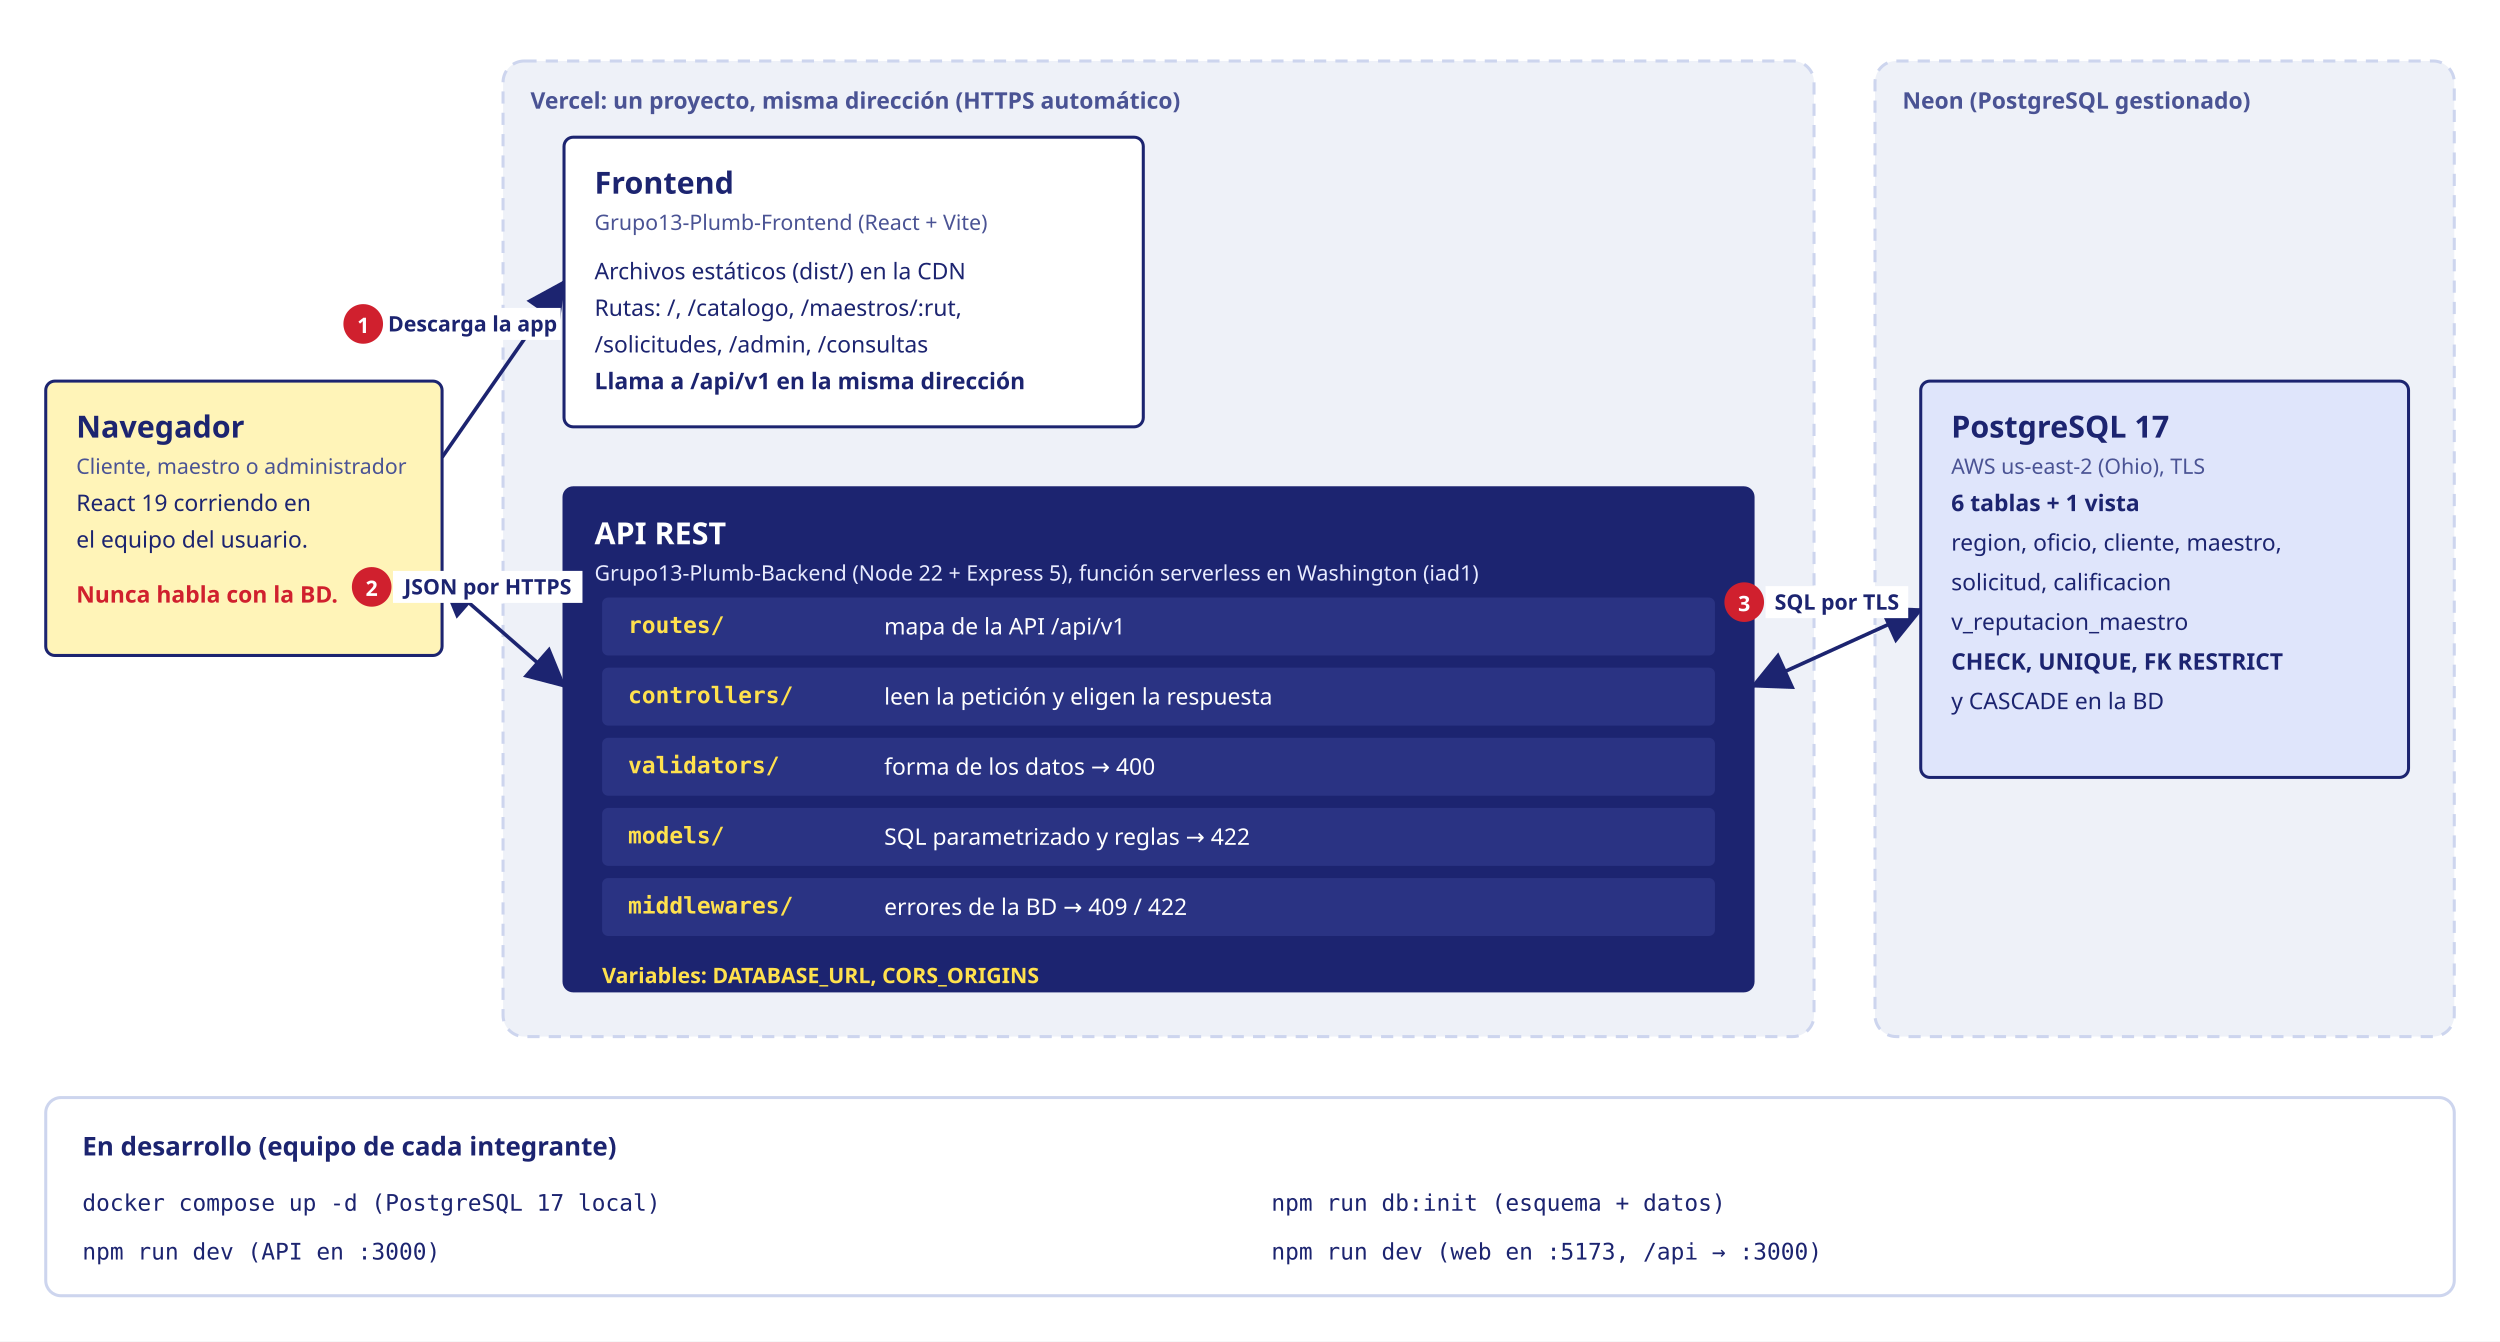
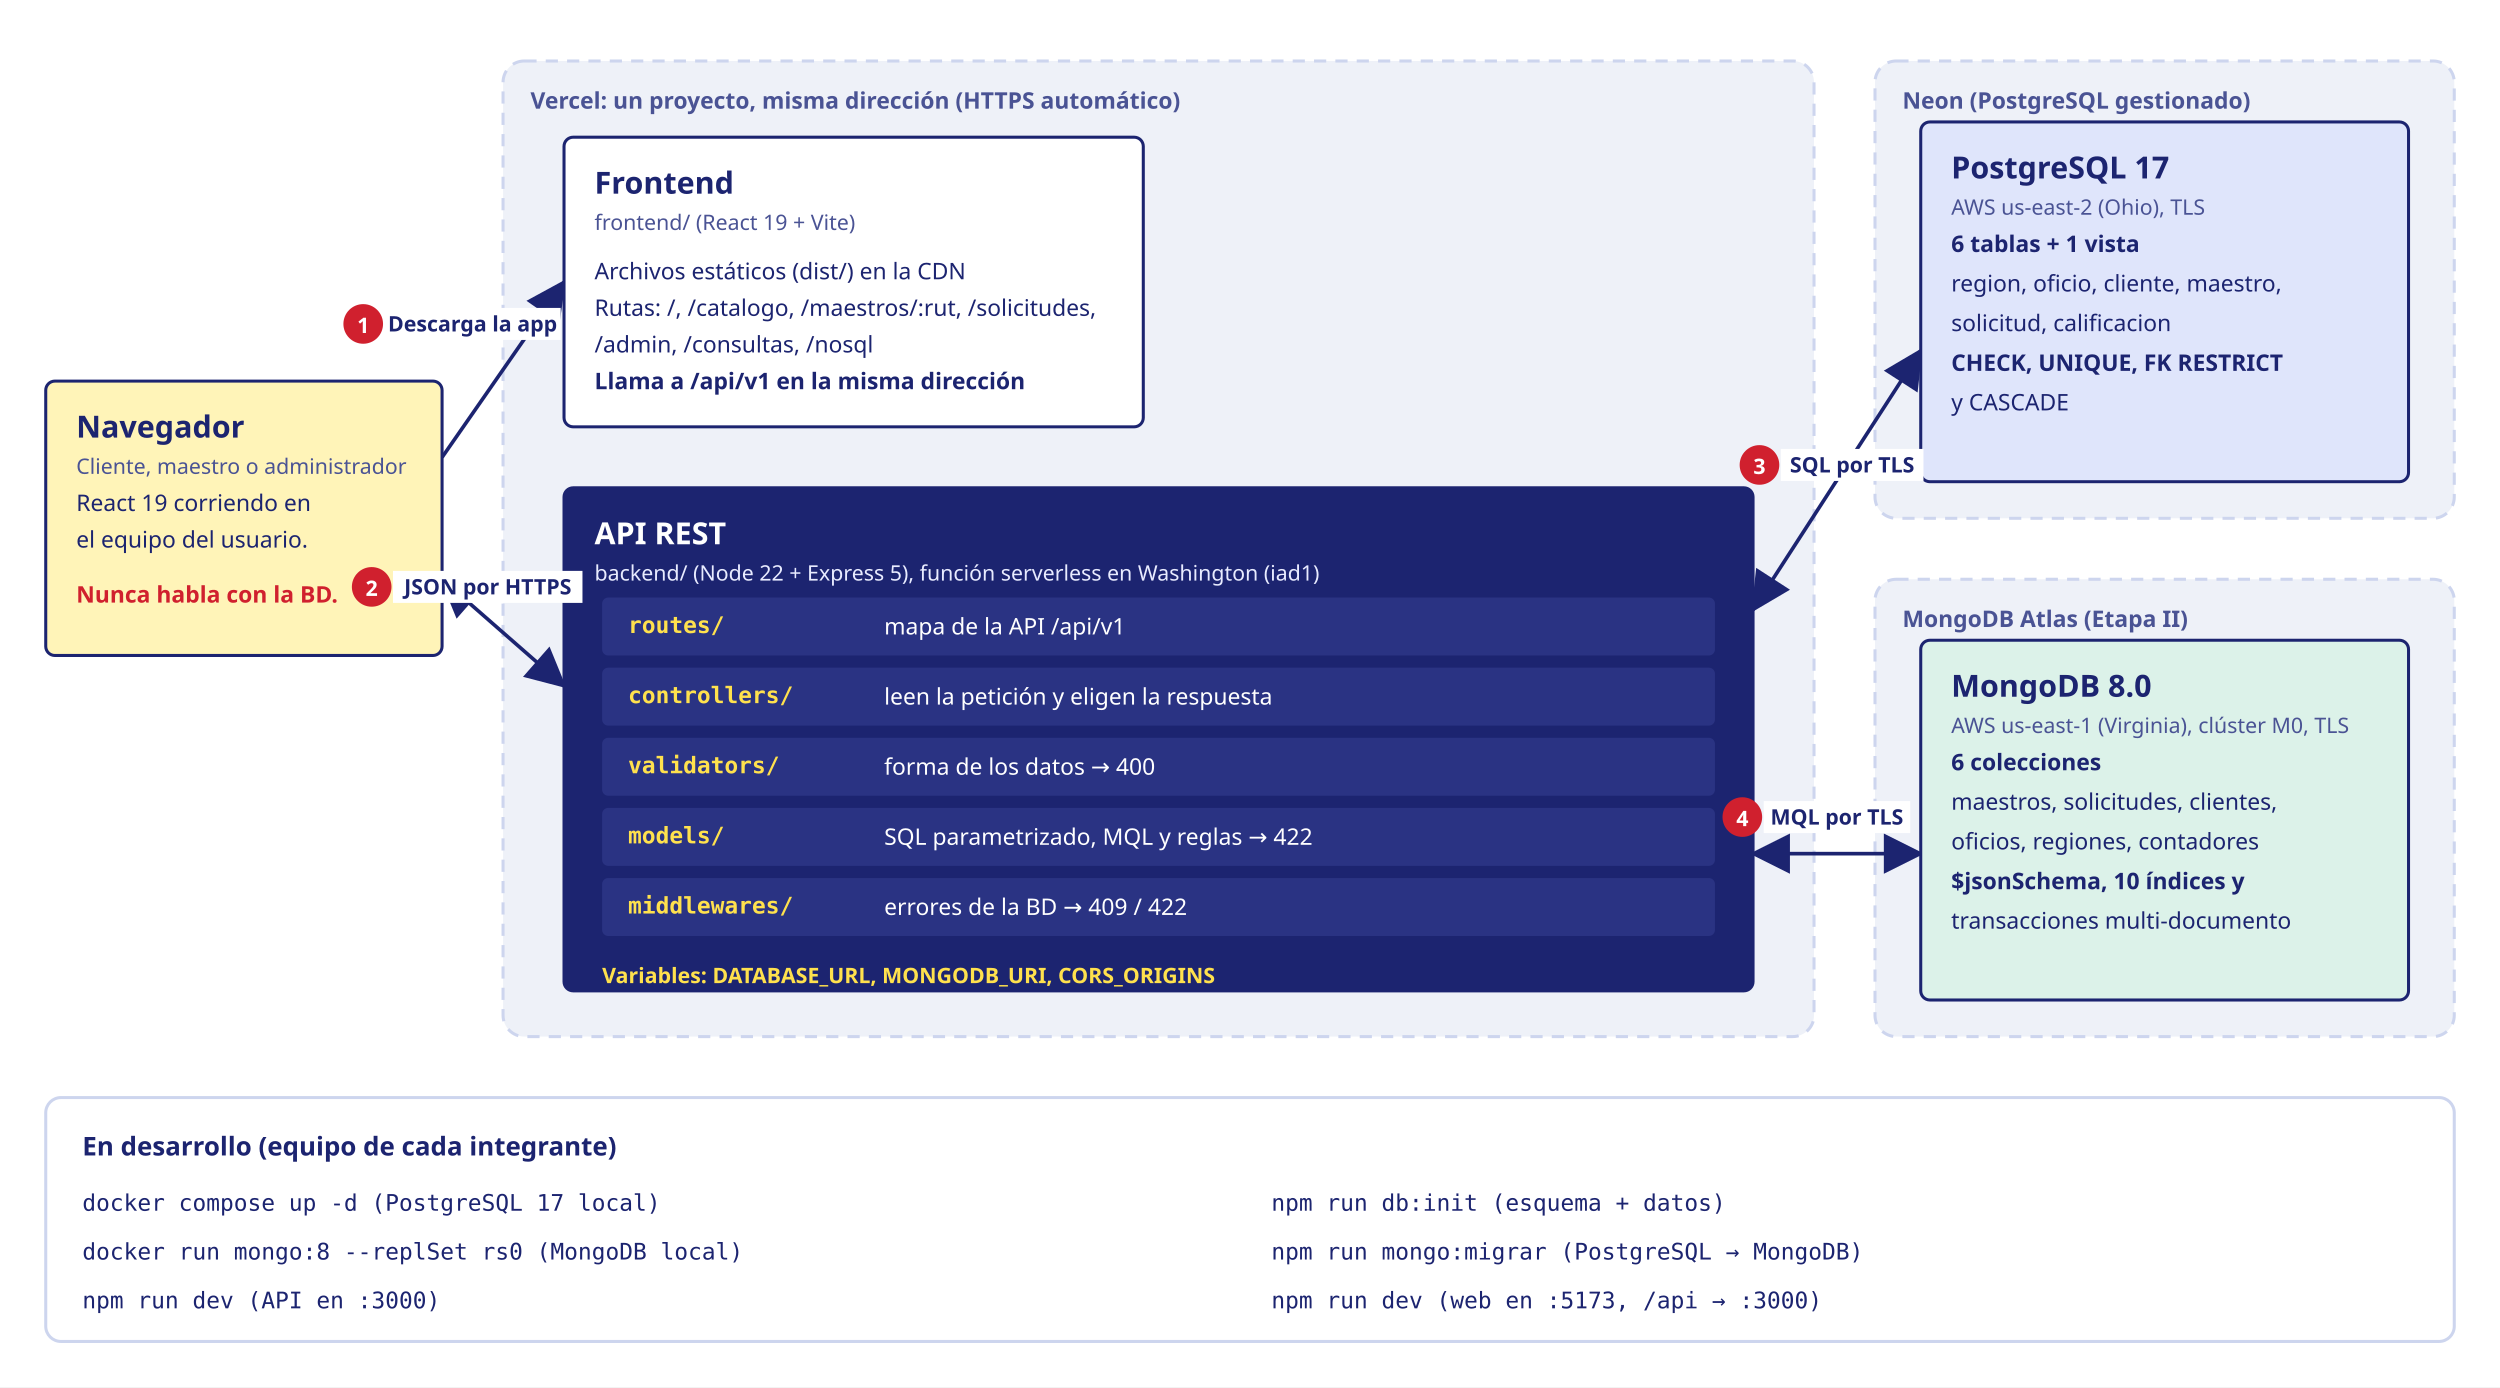
- <svg xmlns="http://www.w3.org/2000/svg" width="1640" height="880" viewBox="0 0 1640 880">
+ <svg xmlns="http://www.w3.org/2000/svg" width="1640" height="910" viewBox="0 0 1640 910">
  <defs>
    <marker id="flecha" viewBox="0 0 12 12" refX="11" refY="6" markerWidth="12" markerHeight="12" orient="auto-start-reverse">
      <path d="M1 1 L11 6 L1 11" fill="none" stroke="#1C2470" stroke-width="1.6" />
    </marker>
    <marker id="flecha-llena" viewBox="0 0 12 12" refX="11" refY="6" markerWidth="11" markerHeight="11" orient="auto-start-reverse">
      <path d="M0 0 L12 6 L0 12 z" fill="#1C2470" />
    </marker>
    <marker id="generalizacion" viewBox="0 0 20 20" refX="19" refY="10" markerWidth="20" markerHeight="20" orient="auto-start-reverse">
      <path d="M1 1 L19 10 L1 19 z" fill="#FFFFFF" stroke="#1C2470" stroke-width="1.6" />
    </marker>
  </defs>
  <rect width="100%" height="100%" fill="#FFFFFF" />
  <rect x="330" y="40" width="860" height="640" rx="14" fill="#EEF1F8" stroke="#CDD5EE" stroke-width="2" stroke-dasharray="8 6" />
-   <rect x="1230" y="40" width="380" height="640" rx="14" fill="#EEF1F8" stroke="#CDD5EE" stroke-width="2" stroke-dasharray="8 6" />
-   <rect x="30" y="720" width="1580" height="130" rx="10" fill="#FFFFFF" stroke="#CDD5EE" stroke-width="2" />
+   <rect x="1230" y="40" width="380" height="300" rx="14" fill="#EEF1F8" stroke="#CDD5EE" stroke-width="2" stroke-dasharray="8 6" />
+   <rect x="1230" y="380" width="380" height="300" rx="14" fill="#EEF1F8" stroke="#CDD5EE" stroke-width="2" stroke-dasharray="8 6" />
+   <rect x="30" y="720" width="1580" height="160" rx="10" fill="#FFFFFF" stroke="#CDD5EE" stroke-width="2" />
  <line x1="290.0" y1="300.0" x2="370.0" y2="185.0" stroke="#1C2470" stroke-width="2.4" marker-end="url(#flecha-llena)" />
  <line x1="290.0" y1="380.0" x2="370.0" y2="450.0" stroke="#1C2470" stroke-width="2.4" marker-end="url(#flecha-llena)" marker-start="url(#flecha-llena)" />
-   <line x1="1150.0" y1="450.0" x2="1260.0" y2="400.0" stroke="#1C2470" stroke-width="2.4" marker-end="url(#flecha-llena)" marker-start="url(#flecha-llena)" />
+   <line x1="1150.0" y1="400.0" x2="1260.0" y2="230.0" stroke="#1C2470" stroke-width="2.4" marker-end="url(#flecha-llena)" marker-start="url(#flecha-llena)" />
+   <line x1="1150.0" y1="560.0" x2="1260.0" y2="560.0" stroke="#1C2470" stroke-width="2.4" marker-end="url(#flecha-llena)" marker-start="url(#flecha-llena)" />
  <rect x="30" y="250" width="260" height="180" rx="6" fill="#FFF4B8" stroke="#1C2470" stroke-width="2" />
  <rect x="370" y="90" width="380" height="190" rx="6" fill="#FFFFFF" stroke="#1C2470" stroke-width="2" />
  <rect x="370" y="320" width="780" height="330" rx="6" fill="#1C2470" stroke="#1C2470" stroke-width="2" />
  <rect x="395" y="392" width="730" height="38" rx="4" fill="#2A3383" />
  <rect x="395" y="438" width="730" height="38" rx="4" fill="#2A3383" />
  <rect x="395" y="484" width="730" height="38" rx="4" fill="#2A3383" />
  <rect x="395" y="530" width="730" height="38" rx="4" fill="#2A3383" />
  <rect x="395" y="576" width="730" height="38" rx="4" fill="#2A3383" />
-   <rect x="1260" y="250" width="320" height="260" rx="6" fill="#DFE5FB" stroke="#1C2470" stroke-width="2" />
+   <rect x="1260" y="80" width="320" height="236" rx="6" fill="#DFE5FB" stroke="#1C2470" stroke-width="2" />
+   <rect x="1260" y="420" width="320" height="236" rx="6" fill="#DCF2E9" stroke="#1C2470" stroke-width="2" />
  <circle cx="238.27" cy="212.5" r="13" fill="#D0202E" />
  <rect x="252.3" y="202.0" width="115.5" height="21.0" fill="#FFFFFF" />
  <circle cx="243.825" cy="385.0" r="13" fill="#D0202E" />
  <rect x="257.8" y="374.5" width="124.3" height="21.0" fill="#FFFFFF" />
-   <circle cx="1144.211" cy="395.0" r="13" fill="#D0202E" />
-   <rect x="1158.2" y="384.5" width="93.6" height="21.0" fill="#FFFFFF" />
+   <circle cx="1154.211" cy="305.0" r="13" fill="#D0202E" />
+   <rect x="1168.2" y="294.5" width="93.6" height="21.0" fill="#FFFFFF" />
+   <circle cx="1142.972" cy="536.0" r="13" fill="#D0202E" />
+   <rect x="1157.0" y="525.5" width="96.1" height="21.0" fill="#FFFFFF" />
  <text x="348.0" y="66.0" font-family="Archivo, 'Archivo Variable', sans-serif" font-size="15" font-weight="700" fill="#4A5394" text-anchor="start" dominant-baseline="middle">Vercel: un proyecto, misma dirección (HTTPS automático)</text>
  <text x="1248.0" y="66.0" font-family="Archivo, 'Archivo Variable', sans-serif" font-size="15" font-weight="700" fill="#4A5394" text-anchor="start" dominant-baseline="middle">Neon (PostgreSQL gestionado)</text>
+   <text x="1248.0" y="406.0" font-family="Archivo, 'Archivo Variable', sans-serif" font-size="15" font-weight="700" fill="#4A5394" text-anchor="start" dominant-baseline="middle">MongoDB Atlas (Etapa II)</text>
  <text x="50.0" y="280.0" font-family="Archivo, 'Archivo Variable', sans-serif" font-size="20" font-weight="800" fill="#1C2470" text-anchor="start" dominant-baseline="middle">Navegador</text>
  <text x="50.0" y="306.0" font-family="Archivo, 'Archivo Variable', sans-serif" font-size="14" font-weight="500" fill="#4A5394" text-anchor="start" dominant-baseline="middle">Cliente, maestro o administrador</text>
  <text x="50.0" y="330.0" font-family="Archivo, 'Archivo Variable', sans-serif" font-size="15" font-weight="500" fill="#1C2470" text-anchor="start" dominant-baseline="middle">React 19 corriendo en</text>
  <text x="50.0" y="354.0" font-family="Archivo, 'Archivo Variable', sans-serif" font-size="15" font-weight="500" fill="#1C2470" text-anchor="start" dominant-baseline="middle">el equipo del usuario.</text>
  <text x="50.0" y="390.0" font-family="Archivo, 'Archivo Variable', sans-serif" font-size="15" font-weight="700" fill="#D0202E" text-anchor="start" dominant-baseline="middle">Nunca habla con la BD.</text>
  <text x="390.0" y="120.0" font-family="Archivo, 'Archivo Variable', sans-serif" font-size="20" font-weight="800" fill="#1C2470" text-anchor="start" dominant-baseline="middle">Frontend</text>
-   <text x="390.0" y="146.0" font-family="Archivo, 'Archivo Variable', sans-serif" font-size="14" font-weight="500" fill="#4A5394" text-anchor="start" dominant-baseline="middle">Grupo13-Plumb-Frontend (React + Vite)</text>
+   <text x="390.0" y="146.0" font-family="Archivo, 'Archivo Variable', sans-serif" font-size="14" font-weight="500" fill="#4A5394" text-anchor="start" dominant-baseline="middle">frontend/ (React 19 + Vite)</text>
  <text x="390.0" y="178.0" font-family="Archivo, 'Archivo Variable', sans-serif" font-size="15" font-weight="500" fill="#1C2470" text-anchor="start" dominant-baseline="middle">Archivos estáticos (dist/) en la CDN</text>
-   <text x="390.0" y="202.0" font-family="Archivo, 'Archivo Variable', sans-serif" font-size="15" font-weight="500" fill="#1C2470" text-anchor="start" dominant-baseline="middle">Rutas: /, /catalogo, /maestros/:rut,</text>
-   <text x="390.0" y="226.0" font-family="Archivo, 'Archivo Variable', sans-serif" font-size="15" font-weight="500" fill="#1C2470" text-anchor="start" dominant-baseline="middle">/solicitudes, /admin, /consultas</text>
+   <text x="390.0" y="202.0" font-family="Archivo, 'Archivo Variable', sans-serif" font-size="15" font-weight="500" fill="#1C2470" text-anchor="start" dominant-baseline="middle">Rutas: /, /catalogo, /maestros/:rut, /solicitudes,</text>
+   <text x="390.0" y="226.0" font-family="Archivo, 'Archivo Variable', sans-serif" font-size="15" font-weight="500" fill="#1C2470" text-anchor="start" dominant-baseline="middle">/admin, /consultas, /nosql</text>
  <text x="390.0" y="250.0" font-family="Archivo, 'Archivo Variable', sans-serif" font-size="15" font-weight="700" fill="#1C2470" text-anchor="start" dominant-baseline="middle">Llama a /api/v1 en la misma dirección</text>
  <text x="390.0" y="350.0" font-family="Archivo, 'Archivo Variable', sans-serif" font-size="20" font-weight="800" fill="#FFFFFF" text-anchor="start" dominant-baseline="middle">API REST</text>
-   <text x="390.0" y="376.0" font-family="Archivo, 'Archivo Variable', sans-serif" font-size="14" font-weight="500" fill="#E8EBFF" text-anchor="start" dominant-baseline="middle">Grupo13-Plumb-Backend (Node 22 + Express 5), función serverless en Washington (iad1)</text>
+   <text x="390.0" y="376.0" font-family="Archivo, 'Archivo Variable', sans-serif" font-size="14" font-weight="500" fill="#E8EBFF" text-anchor="start" dominant-baseline="middle">backend/ (Node 22 + Express 5), función serverless en Washington (iad1)</text>
  <text x="412.0" y="411.0" font-family="'IBM Plex Mono', monospace" font-size="15" font-weight="700" fill="#FFE14D" text-anchor="start" dominant-baseline="middle">routes/</text>
  <text x="580.0" y="411.0" font-family="Archivo, 'Archivo Variable', sans-serif" font-size="15" font-weight="500" fill="#FFFFFF" text-anchor="start" dominant-baseline="middle">mapa de la API /api/v1</text>
  <text x="412.0" y="457.0" font-family="'IBM Plex Mono', monospace" font-size="15" font-weight="700" fill="#FFE14D" text-anchor="start" dominant-baseline="middle">controllers/</text>
  <text x="580.0" y="457.0" font-family="Archivo, 'Archivo Variable', sans-serif" font-size="15" font-weight="500" fill="#FFFFFF" text-anchor="start" dominant-baseline="middle">leen la petición y eligen la respuesta</text>
  <text x="412.0" y="503.0" font-family="'IBM Plex Mono', monospace" font-size="15" font-weight="700" fill="#FFE14D" text-anchor="start" dominant-baseline="middle">validators/</text>
  <text x="580.0" y="503.0" font-family="Archivo, 'Archivo Variable', sans-serif" font-size="15" font-weight="500" fill="#FFFFFF" text-anchor="start" dominant-baseline="middle">forma de los datos → 400</text>
  <text x="412.0" y="549.0" font-family="'IBM Plex Mono', monospace" font-size="15" font-weight="700" fill="#FFE14D" text-anchor="start" dominant-baseline="middle">models/</text>
-   <text x="580.0" y="549.0" font-family="Archivo, 'Archivo Variable', sans-serif" font-size="15" font-weight="500" fill="#FFFFFF" text-anchor="start" dominant-baseline="middle">SQL parametrizado y reglas → 422</text>
+   <text x="580.0" y="549.0" font-family="Archivo, 'Archivo Variable', sans-serif" font-size="15" font-weight="500" fill="#FFFFFF" text-anchor="start" dominant-baseline="middle">SQL parametrizado, MQL y reglas → 422</text>
  <text x="412.0" y="595.0" font-family="'IBM Plex Mono', monospace" font-size="15" font-weight="700" fill="#FFE14D" text-anchor="start" dominant-baseline="middle">middlewares/</text>
  <text x="580.0" y="595.0" font-family="Archivo, 'Archivo Variable', sans-serif" font-size="15" font-weight="500" fill="#FFFFFF" text-anchor="start" dominant-baseline="middle">errores de la BD → 409 / 422</text>
-   <text x="395.0" y="640.0" font-family="Archivo, 'Archivo Variable', sans-serif" font-size="14" font-weight="700" fill="#FFE14D" text-anchor="start" dominant-baseline="middle">Variables: DATABASE_URL, CORS_ORIGINS</text>
-   <text x="1280.0" y="280.0" font-family="Archivo, 'Archivo Variable', sans-serif" font-size="20" font-weight="800" fill="#1C2470" text-anchor="start" dominant-baseline="middle">PostgreSQL 17</text>
-   <text x="1280.0" y="306.0" font-family="Archivo, 'Archivo Variable', sans-serif" font-size="14" font-weight="500" fill="#4A5394" text-anchor="start" dominant-baseline="middle">AWS us-east-2 (Ohio), TLS</text>
-   <text x="1280.0" y="330.0" font-family="Archivo, 'Archivo Variable', sans-serif" font-size="15" font-weight="700" fill="#1C2470" text-anchor="start" dominant-baseline="middle">6 tablas + 1 vista</text>
-   <text x="1280.0" y="356.0" font-family="Archivo, 'Archivo Variable', sans-serif" font-size="15" font-weight="500" fill="#1C2470" text-anchor="start" dominant-baseline="middle">region, oficio, cliente, maestro,</text>
-   <text x="1280.0" y="382.0" font-family="Archivo, 'Archivo Variable', sans-serif" font-size="15" font-weight="500" fill="#1C2470" text-anchor="start" dominant-baseline="middle">solicitud, calificacion</text>
-   <text x="1280.0" y="408.0" font-family="Archivo, 'Archivo Variable', sans-serif" font-size="15" font-weight="500" fill="#1C2470" text-anchor="start" dominant-baseline="middle">v_reputacion_maestro</text>
-   <text x="1280.0" y="434.0" font-family="Archivo, 'Archivo Variable', sans-serif" font-size="15" font-weight="700" fill="#1C2470" text-anchor="start" dominant-baseline="middle">CHECK, UNIQUE, FK RESTRICT</text>
-   <text x="1280.0" y="460.0" font-family="Archivo, 'Archivo Variable', sans-serif" font-size="15" font-weight="500" fill="#1C2470" text-anchor="start" dominant-baseline="middle">y CASCADE en la BD</text>
+   <text x="395.0" y="640.0" font-family="Archivo, 'Archivo Variable', sans-serif" font-size="14" font-weight="700" fill="#FFE14D" text-anchor="start" dominant-baseline="middle">Variables: DATABASE_URL, MONGODB_URI, CORS_ORIGINS</text>
+   <text x="1280.0" y="110.0" font-family="Archivo, 'Archivo Variable', sans-serif" font-size="20" font-weight="800" fill="#1C2470" text-anchor="start" dominant-baseline="middle">PostgreSQL 17</text>
+   <text x="1280.0" y="136.0" font-family="Archivo, 'Archivo Variable', sans-serif" font-size="14" font-weight="500" fill="#4A5394" text-anchor="start" dominant-baseline="middle">AWS us-east-2 (Ohio), TLS</text>
+   <text x="1280.0" y="160.0" font-family="Archivo, 'Archivo Variable', sans-serif" font-size="15" font-weight="700" fill="#1C2470" text-anchor="start" dominant-baseline="middle">6 tablas + 1 vista</text>
+   <text x="1280.0" y="186.0" font-family="Archivo, 'Archivo Variable', sans-serif" font-size="15" font-weight="500" fill="#1C2470" text-anchor="start" dominant-baseline="middle">region, oficio, cliente, maestro,</text>
+   <text x="1280.0" y="212.0" font-family="Archivo, 'Archivo Variable', sans-serif" font-size="15" font-weight="500" fill="#1C2470" text-anchor="start" dominant-baseline="middle">solicitud, calificacion</text>
+   <text x="1280.0" y="238.0" font-family="Archivo, 'Archivo Variable', sans-serif" font-size="15" font-weight="700" fill="#1C2470" text-anchor="start" dominant-baseline="middle">CHECK, UNIQUE, FK RESTRICT</text>
+   <text x="1280.0" y="264.0" font-family="Archivo, 'Archivo Variable', sans-serif" font-size="15" font-weight="500" fill="#1C2470" text-anchor="start" dominant-baseline="middle">y CASCADE</text>
+   <text x="1280.0" y="450.0" font-family="Archivo, 'Archivo Variable', sans-serif" font-size="20" font-weight="800" fill="#1C2470" text-anchor="start" dominant-baseline="middle">MongoDB 8.0</text>
+   <text x="1280.0" y="476.0" font-family="Archivo, 'Archivo Variable', sans-serif" font-size="14" font-weight="500" fill="#4A5394" text-anchor="start" dominant-baseline="middle">AWS us-east-1 (Virginia), clúster M0, TLS</text>
+   <text x="1280.0" y="500.0" font-family="Archivo, 'Archivo Variable', sans-serif" font-size="15" font-weight="700" fill="#1C2470" text-anchor="start" dominant-baseline="middle">6 colecciones</text>
+   <text x="1280.0" y="526.0" font-family="Archivo, 'Archivo Variable', sans-serif" font-size="15" font-weight="500" fill="#1C2470" text-anchor="start" dominant-baseline="middle">maestros, solicitudes, clientes,</text>
+   <text x="1280.0" y="552.0" font-family="Archivo, 'Archivo Variable', sans-serif" font-size="15" font-weight="500" fill="#1C2470" text-anchor="start" dominant-baseline="middle">oficios, regiones, contadores</text>
+   <text x="1280.0" y="578.0" font-family="Archivo, 'Archivo Variable', sans-serif" font-size="15" font-weight="700" fill="#1C2470" text-anchor="start" dominant-baseline="middle">$jsonSchema, 10 índices y</text>
+   <text x="1280.0" y="604.0" font-family="Archivo, 'Archivo Variable', sans-serif" font-size="15" font-weight="500" fill="#1C2470" text-anchor="start" dominant-baseline="middle">transacciones multi-documento</text>
  <text x="238.3" y="213.5" font-family="Archivo, 'Archivo Variable', sans-serif" font-size="14" font-weight="800" fill="#FFFFFF" text-anchor="middle" dominant-baseline="middle">1</text>
  <text x="310.0" y="212.5" font-family="Archivo, 'Archivo Variable', sans-serif" font-size="14" font-weight="600" fill="#1C2470" text-anchor="middle" dominant-baseline="middle">Descarga la app</text>
  <text x="243.8" y="386.0" font-family="Archivo, 'Archivo Variable', sans-serif" font-size="14" font-weight="800" fill="#FFFFFF" text-anchor="middle" dominant-baseline="middle">2</text>
  <text x="320.0" y="385.0" font-family="Archivo, 'Archivo Variable', sans-serif" font-size="14" font-weight="600" fill="#1C2470" text-anchor="middle" dominant-baseline="middle">JSON por HTTPS</text>
-   <text x="1144.2" y="396.0" font-family="Archivo, 'Archivo Variable', sans-serif" font-size="14" font-weight="800" fill="#FFFFFF" text-anchor="middle" dominant-baseline="middle">3</text>
-   <text x="1205.0" y="395.0" font-family="Archivo, 'Archivo Variable', sans-serif" font-size="14" font-weight="600" fill="#1C2470" text-anchor="middle" dominant-baseline="middle">SQL por TLS</text>
+   <text x="1154.2" y="306.0" font-family="Archivo, 'Archivo Variable', sans-serif" font-size="14" font-weight="800" fill="#FFFFFF" text-anchor="middle" dominant-baseline="middle">3</text>
+   <text x="1215.0" y="305.0" font-family="Archivo, 'Archivo Variable', sans-serif" font-size="14" font-weight="600" fill="#1C2470" text-anchor="middle" dominant-baseline="middle">SQL por TLS</text>
+   <text x="1143.0" y="537.0" font-family="Archivo, 'Archivo Variable', sans-serif" font-size="14" font-weight="800" fill="#FFFFFF" text-anchor="middle" dominant-baseline="middle">4</text>
+   <text x="1205.0" y="536.0" font-family="Archivo, 'Archivo Variable', sans-serif" font-size="14" font-weight="600" fill="#1C2470" text-anchor="middle" dominant-baseline="middle">MQL por TLS</text>
  <text x="54.0" y="752.0" font-family="Archivo, 'Archivo Variable', sans-serif" font-size="17" font-weight="800" fill="#1C2470" text-anchor="start" dominant-baseline="middle">En desarrollo (equipo de cada integrante)</text>
  <text x="54.0" y="790.0" font-family="'IBM Plex Mono', monospace" font-size="15" font-weight="500" fill="#1C2470" text-anchor="start" dominant-baseline="middle">docker compose up -d  (PostgreSQL 17 local)</text>
  <text x="834.0" y="790.0" font-family="'IBM Plex Mono', monospace" font-size="15" font-weight="500" fill="#1C2470" text-anchor="start" dominant-baseline="middle">npm run db:init  (esquema + datos)</text>
-   <text x="54.0" y="822.0" font-family="'IBM Plex Mono', monospace" font-size="15" font-weight="500" fill="#1C2470" text-anchor="start" dominant-baseline="middle">npm run dev  (API en :3000)</text>
-   <text x="834.0" y="822.0" font-family="'IBM Plex Mono', monospace" font-size="15" font-weight="500" fill="#1C2470" text-anchor="start" dominant-baseline="middle">npm run dev  (web en :5173, /api → :3000)</text>
+   <text x="54.0" y="822.0" font-family="'IBM Plex Mono', monospace" font-size="15" font-weight="500" fill="#1C2470" text-anchor="start" dominant-baseline="middle">docker run mongo:8 --replSet rs0  (MongoDB local)</text>
+   <text x="834.0" y="822.0" font-family="'IBM Plex Mono', monospace" font-size="15" font-weight="500" fill="#1C2470" text-anchor="start" dominant-baseline="middle">npm run mongo:migrar  (PostgreSQL → MongoDB)</text>
+   <text x="54.0" y="854.0" font-family="'IBM Plex Mono', monospace" font-size="15" font-weight="500" fill="#1C2470" text-anchor="start" dominant-baseline="middle">npm run dev  (API en :3000)</text>
+   <text x="834.0" y="854.0" font-family="'IBM Plex Mono', monospace" font-size="15" font-weight="500" fill="#1C2470" text-anchor="start" dominant-baseline="middle">npm run dev  (web en :5173, /api → :3000)</text>
</svg>
